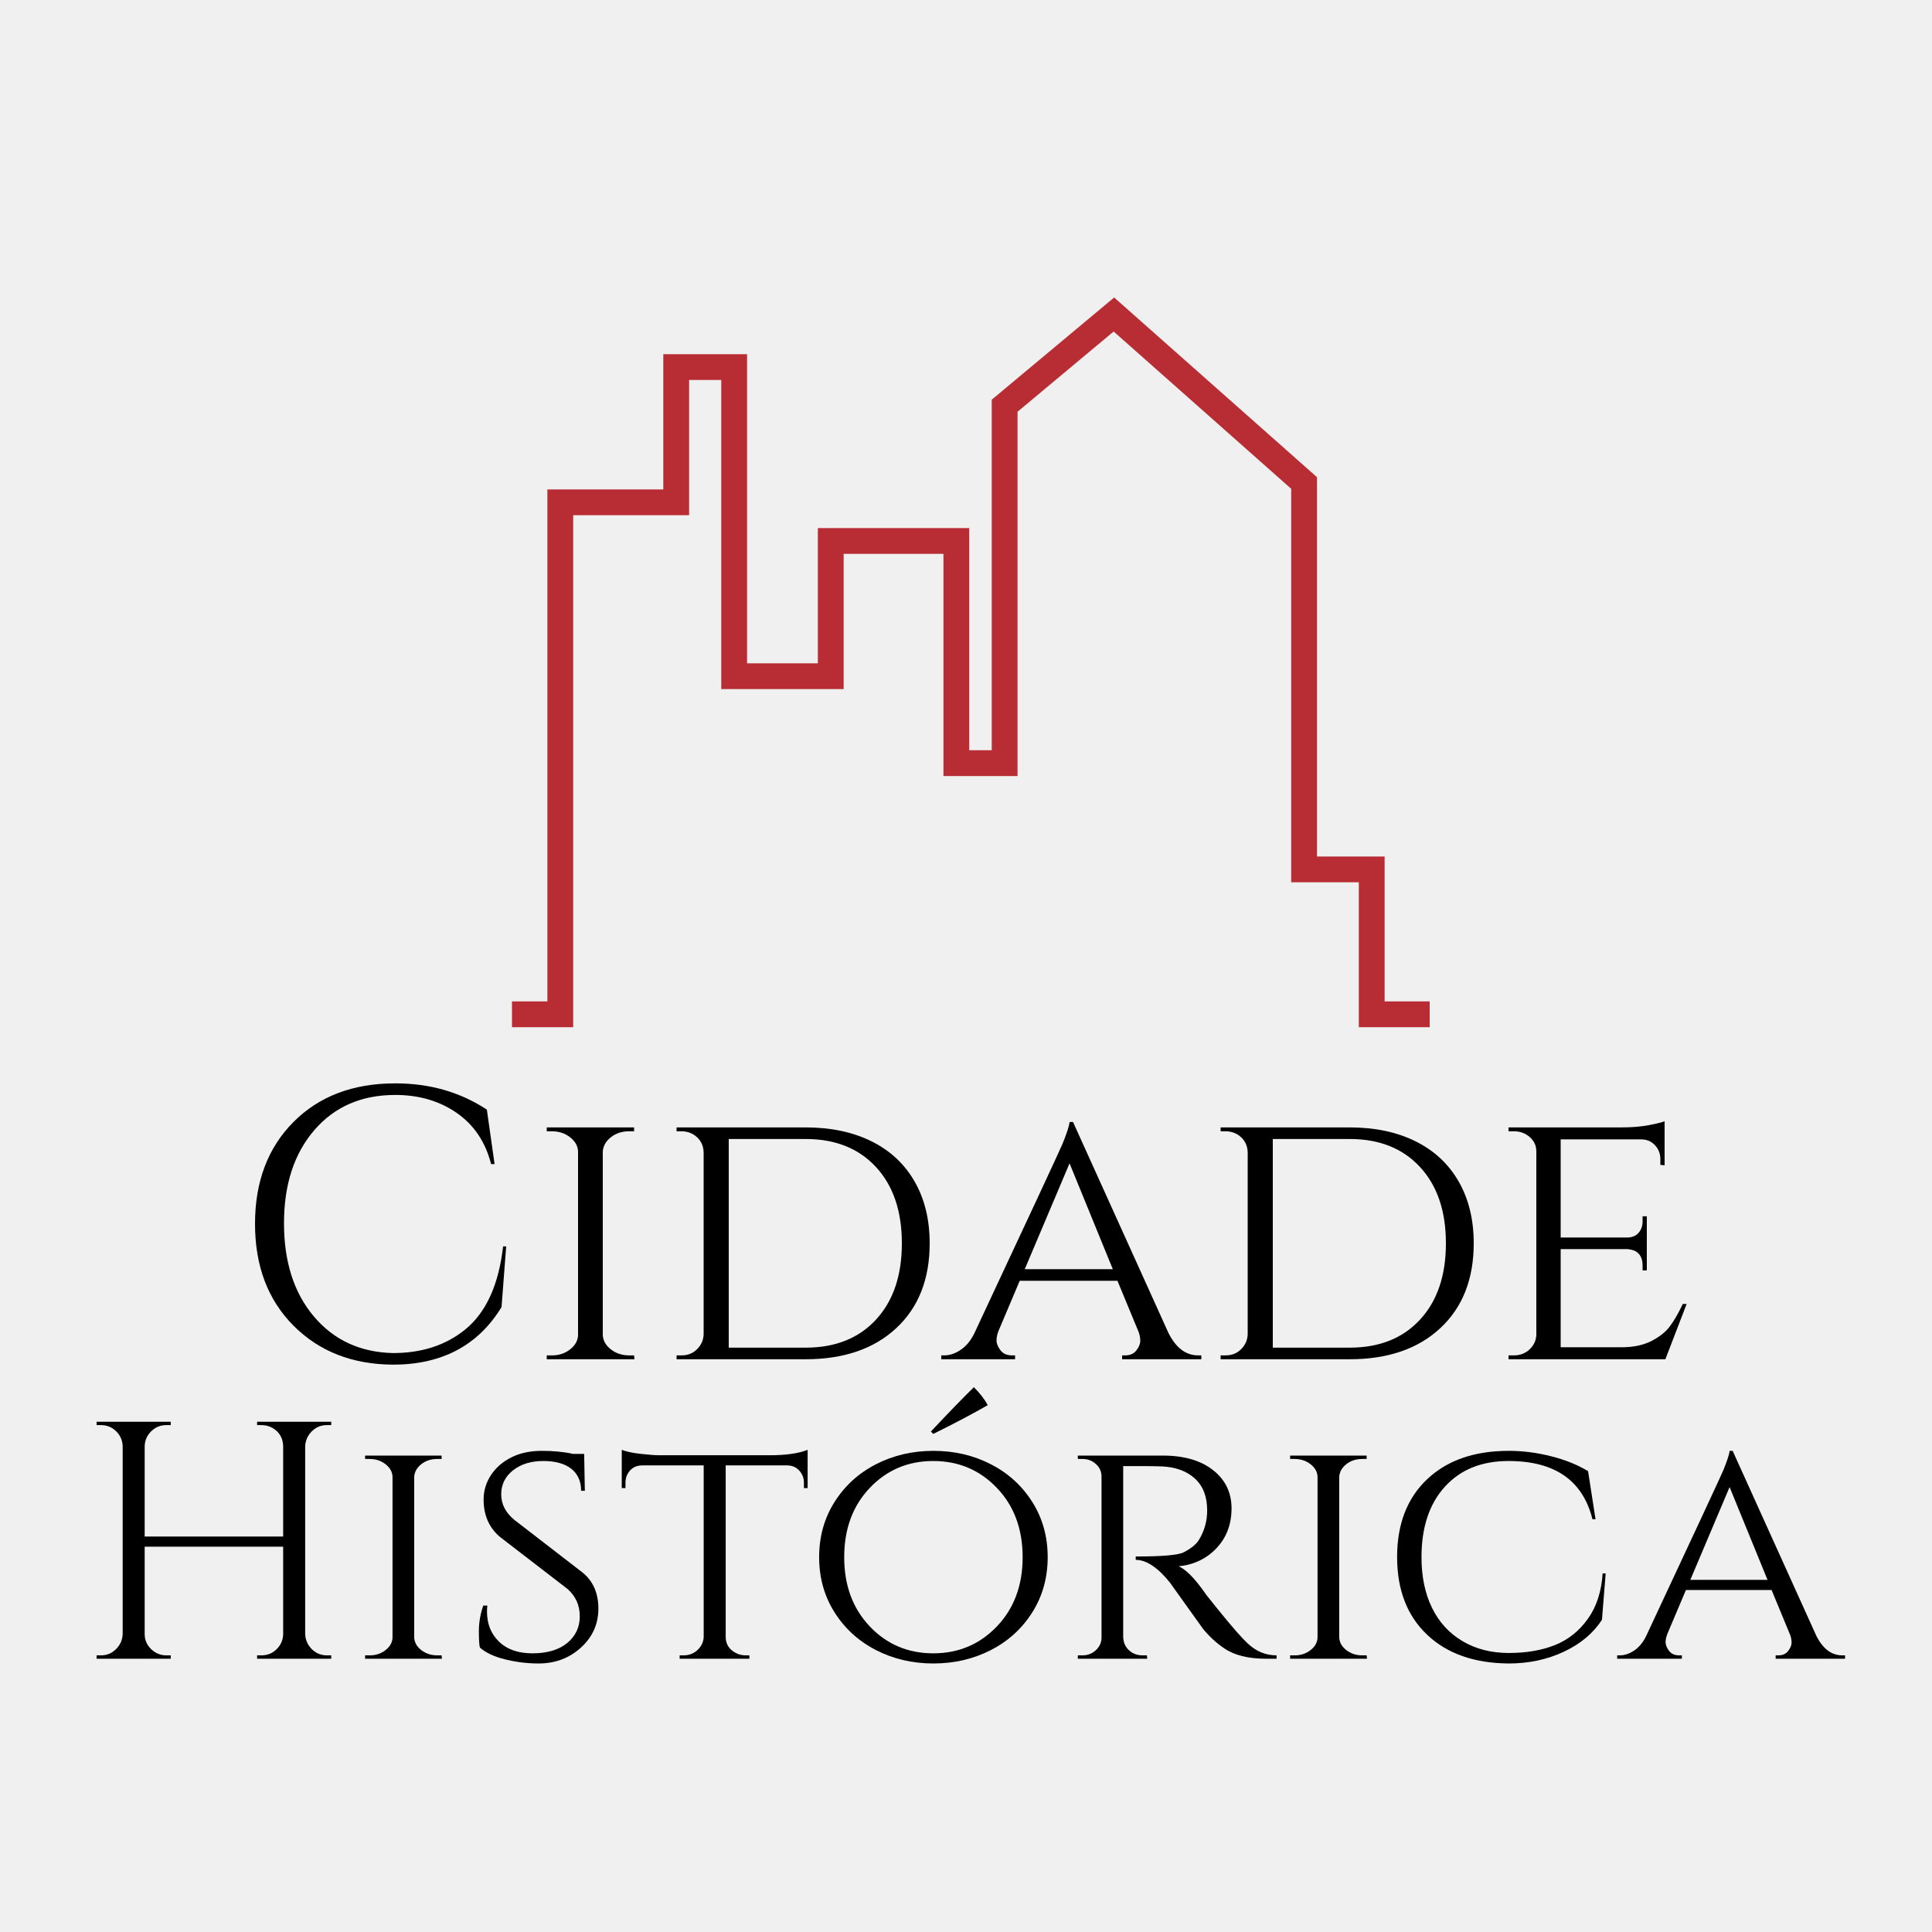
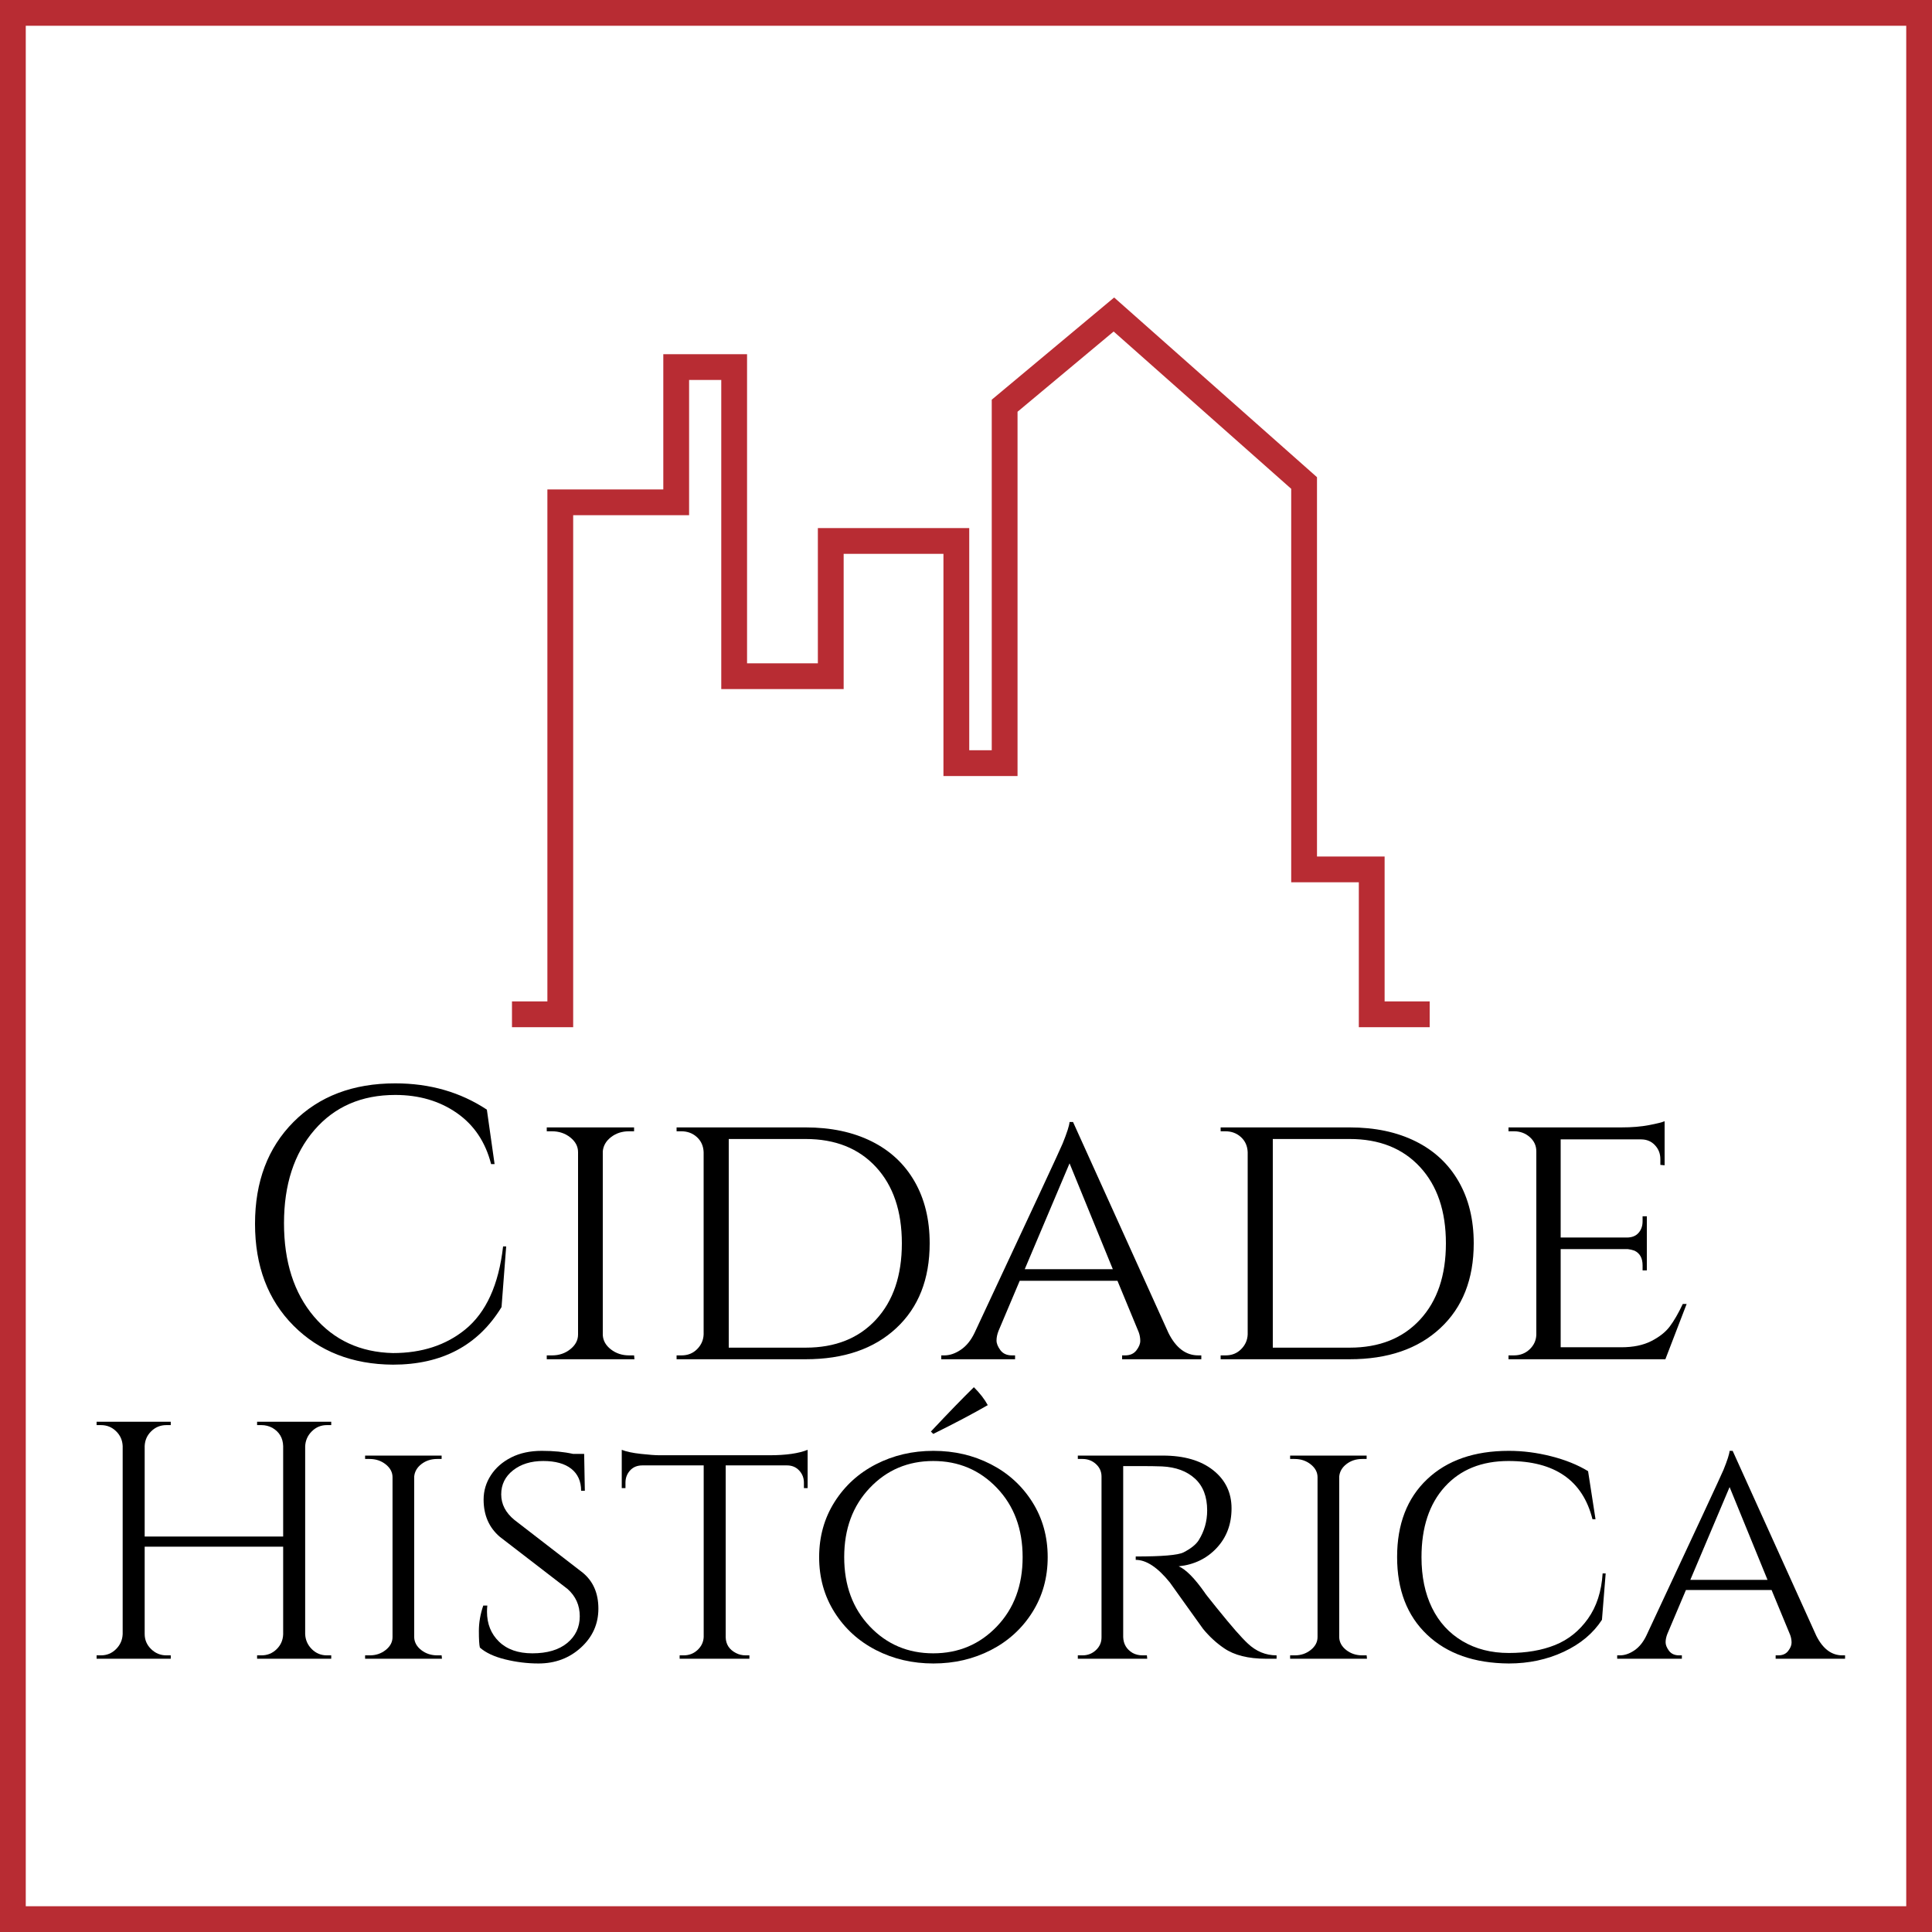
<svg xmlns="http://www.w3.org/2000/svg" width="100%" height="100%" viewBox="0 0 200 200" version="1.1" xml:space="preserve" style="fill-rule:evenodd;clip-rule:evenodd;stroke-miterlimit:1.5;">
+   <rect x="0" y="0" width="200" height="200" style="fill:white;" />
+   <path d="M200,200L0,200L0,0L200,0L200,200ZM2.667,197.333L197.333,197.333L197.333,2.667L2.667,2.667L2.667,197.333Z" style="fill:rgb(184,44,51);" />
  <g transform="matrix(1,0,0,1,-10.1772,-0.810127)">
    <path d="M50.857,142.079C46.644,142.052 43.211,140.706 40.557,138.039C37.904,135.372 36.577,131.859 36.577,127.499C36.577,123.139 37.904,119.626 40.557,116.959C43.211,114.292 46.724,112.959 51.097,112.959C54.671,112.959 57.831,113.866 60.577,115.679L61.377,121.319L61.017,121.319C60.431,119.026 59.244,117.259 57.457,116.019C55.671,114.779 53.551,114.159 51.097,114.159C47.604,114.159 44.811,115.372 42.717,117.799C40.624,120.226 39.577,123.439 39.577,127.439C39.577,131.439 40.611,134.659 42.677,137.099C44.744,139.539 47.471,140.799 50.857,140.879C53.844,140.879 56.337,140.066 58.337,138.439C60.497,136.679 61.804,133.812 62.257,129.839L62.577,129.839L62.097,136.119C59.671,140.092 55.924,142.079 50.857,142.079Z" style="fill-rule:nonzero;" />
    <path d="M67.337,141.119C68.057,141.119 68.684,140.906 69.217,140.479C69.751,140.052 70.017,139.546 70.017,138.959L70.017,120.079C70.017,119.492 69.751,118.986 69.217,118.559C68.684,118.132 68.044,117.919 67.297,117.919L66.777,117.919L66.777,117.519L75.817,117.519L75.817,117.919L75.297,117.919C74.577,117.919 73.957,118.119 73.437,118.519C72.917,118.919 72.631,119.412 72.577,119.999L72.577,138.999C72.604,139.586 72.884,140.086 73.417,140.499C73.951,140.912 74.577,141.119 75.297,141.119L75.817,141.119L75.857,141.519L66.777,141.519L66.777,141.119L67.337,141.119Z" style="fill-rule:nonzero;" />
    <path d="M106.417,129.519C106.417,133.226 105.264,136.152 102.957,138.299C100.651,140.446 97.524,141.519 93.577,141.519L80.217,141.519L80.217,141.119L80.737,141.119C81.377,141.119 81.911,140.906 82.337,140.479C82.764,140.052 82.991,139.546 83.017,138.959L83.017,120.079C82.991,119.439 82.757,118.919 82.317,118.519C81.877,118.119 81.337,117.919 80.697,117.919L80.217,117.919L80.217,117.519L93.577,117.519C96.191,117.519 98.464,117.999 100.397,118.959C102.331,119.919 103.817,121.306 104.857,123.119C105.897,124.932 106.417,127.066 106.417,129.519ZM85.617,118.719L85.617,140.319L93.577,140.319C96.644,140.319 99.071,139.352 100.857,137.419C102.644,135.486 103.537,132.852 103.537,129.519C103.537,126.186 102.644,123.552 100.857,121.619C99.071,119.686 96.644,118.719 93.577,118.719L85.617,118.719Z" style="fill-rule:nonzero;" />
    <path d="M134.217,141.119L134.537,141.119L134.537,141.519L126.337,141.519L126.337,141.119L126.657,141.119C127.164,141.119 127.551,140.946 127.817,140.599C128.084,140.252 128.217,139.926 128.217,139.619C128.217,139.312 128.164,139.012 128.057,138.719L125.857,133.399L115.737,133.399L113.537,138.599C113.404,138.946 113.337,139.272 113.337,139.579C113.337,139.886 113.471,140.219 113.737,140.579C114.004,140.939 114.404,141.119 114.937,141.119L115.257,141.119L115.257,141.519L107.617,141.519L107.617,141.119L107.937,141.119C108.497,141.119 109.064,140.926 109.637,140.539C110.211,140.152 110.684,139.572 111.057,138.799C116.897,126.319 119.937,119.786 120.177,119.199C120.631,118.079 120.871,117.332 120.897,116.959L121.257,116.959L131.137,138.799C131.911,140.346 132.937,141.119 134.217,141.119ZM116.257,132.199L125.377,132.199L120.897,121.239L116.257,132.199Z" style="fill-rule:nonzero;" />
    <path d="M162.737,129.519C162.737,133.226 161.584,136.152 159.277,138.299C156.971,140.446 153.844,141.519 149.897,141.519L136.537,141.519L136.537,141.119L137.057,141.119C137.697,141.119 138.231,140.906 138.657,140.479C139.084,140.052 139.311,139.546 139.337,138.959L139.337,120.079C139.311,119.439 139.077,118.919 138.637,118.519C138.197,118.119 137.657,117.919 137.017,117.919L136.537,117.919L136.537,117.519L149.897,117.519C152.511,117.519 154.784,117.999 156.717,118.959C158.651,119.919 160.137,121.306 161.177,123.119C162.217,124.932 162.737,127.066 162.737,129.519ZM141.937,118.719L141.937,140.319L149.897,140.319C152.964,140.319 155.391,139.352 157.177,137.419C158.964,135.486 159.857,132.852 159.857,129.519C159.857,126.186 158.964,123.552 157.177,121.619C155.391,119.686 152.964,118.719 149.897,118.719L141.937,118.719Z" style="fill-rule:nonzero;" />
    <path d="M166.897,141.119C167.537,141.119 168.077,140.912 168.517,140.499C168.957,140.086 169.191,139.586 169.217,138.999L169.217,119.999C169.217,119.412 168.991,118.919 168.537,118.519C168.084,118.119 167.537,117.919 166.897,117.919L166.337,117.919L166.337,117.519L178.017,117.519C179.111,117.519 180.071,117.439 180.897,117.279C181.724,117.119 182.257,116.986 182.497,116.879L182.497,121.439L182.057,121.399L182.057,120.799C182.057,120.239 181.871,119.759 181.497,119.359C181.124,118.959 180.644,118.759 180.057,118.759L171.737,118.759L171.737,128.919L178.577,128.919C179.111,128.919 179.517,128.759 179.797,128.439C180.077,128.119 180.217,127.719 180.217,127.239L180.217,126.719L180.657,126.719L180.657,132.319L180.217,132.319L180.217,131.799C180.217,131.052 179.937,130.546 179.377,130.279C179.164,130.199 178.937,130.146 178.697,130.119L171.737,130.119L171.737,140.279L178.017,140.279C179.244,140.279 180.277,140.066 181.117,139.639C181.957,139.212 182.597,138.706 183.037,138.119C183.477,137.532 183.924,136.759 184.377,135.799L184.777,135.799L182.577,141.519L166.337,141.519L166.337,141.119L166.897,141.119Z" style="fill-rule:nonzero;" />
  </g>
  <g transform="matrix(0.984901,0,0,0.984901,-5.31814,2.30893)">
    <path d="M32.884,171.644C33.501,171.644 34.029,171.431 34.468,171.004C34.907,170.576 35.138,170.055 35.162,169.438L35.162,160.22L20.606,160.22L20.606,169.402C20.606,170.019 20.832,170.547 21.283,170.986C21.733,171.425 22.267,171.644 22.884,171.644L23.347,171.644L23.347,172L15.553,172L15.553,171.644L16.016,171.644C16.632,171.644 17.16,171.425 17.599,170.986C18.038,170.547 18.27,170.019 18.293,169.402L18.293,149.651C18.27,149.034 18.038,148.512 17.599,148.085C17.16,147.658 16.632,147.444 16.016,147.444L15.553,147.444L15.553,147.089L23.347,147.089L23.347,147.444L22.884,147.444C22.267,147.444 21.739,147.658 21.3,148.085C20.861,148.512 20.63,149.034 20.606,149.651L20.606,159.153L35.162,159.153L35.162,149.651C35.138,148.797 34.758,148.156 34.023,147.729C33.667,147.539 33.288,147.444 32.884,147.444L32.422,147.444L32.422,147.089L40.215,147.089L40.215,147.444L39.753,147.444C39.136,147.444 38.608,147.664 38.169,148.103C37.73,148.542 37.499,149.07 37.475,149.687L37.475,169.402C37.499,170.019 37.73,170.547 38.169,170.986C38.608,171.425 39.136,171.644 39.753,171.644L40.215,171.644L40.215,172L32.422,172L32.422,171.644L32.884,171.644Z" style="fill-rule:nonzero;" />
    <path d="M44.272,171.644C44.913,171.644 45.47,171.454 45.945,171.075C46.419,170.695 46.657,170.244 46.657,169.722L46.657,152.925C46.657,152.403 46.419,151.952 45.945,151.573C45.47,151.193 44.901,151.003 44.237,151.003L43.774,151.003L43.774,150.647L51.817,150.647L51.817,151.003L51.354,151.003C50.714,151.003 50.162,151.181 49.699,151.537C49.237,151.893 48.982,152.332 48.934,152.854L48.934,169.758C48.958,170.28 49.207,170.725 49.682,171.093C50.156,171.46 50.714,171.644 51.354,171.644L51.817,171.644L51.852,172L43.774,172L43.774,171.644L44.272,171.644Z" style="fill-rule:nonzero;" />
    <path d="M55.838,170.826C55.767,170.541 55.732,169.96 55.732,169.082C55.732,168.204 55.886,167.314 56.194,166.413L56.621,166.413C56.597,166.626 56.586,166.84 56.586,167.053C56.586,168.334 57.007,169.384 57.849,170.203C58.691,171.021 59.86,171.431 61.354,171.431C62.92,171.431 64.142,171.069 65.02,170.345C65.898,169.622 66.337,168.684 66.337,167.534C66.337,166.383 65.91,165.428 65.055,164.669L57.938,159.188C56.799,158.216 56.23,156.911 56.23,155.274C56.23,154.348 56.485,153.494 56.995,152.711C57.505,151.929 58.217,151.306 59.13,150.843C60.044,150.38 61.117,150.149 62.351,150.149C63.585,150.149 64.676,150.256 65.625,150.469L66.799,150.469L66.87,154.348L66.479,154.348C66.479,153.352 66.135,152.581 65.447,152.035C64.759,151.49 63.774,151.217 62.493,151.217C61.212,151.217 60.156,151.543 59.326,152.195C58.495,152.848 58.08,153.69 58.08,154.722C58.08,155.754 58.543,156.65 59.468,157.409L66.657,162.961C67.748,163.862 68.294,165.12 68.294,166.733C68.294,168.346 67.683,169.711 66.461,170.826C65.239,171.941 63.751,172.498 61.995,172.498C60.832,172.498 59.67,172.356 58.507,172.071C57.345,171.786 56.455,171.371 55.838,170.826Z" style="fill-rule:nonzero;" />
    <path d="M81.675,151.679L81.675,169.758C81.699,170.493 82.055,171.039 82.743,171.395C83.051,171.561 83.395,171.644 83.775,171.644L84.166,171.644L84.166,172L76.835,172L76.835,171.644L77.262,171.644C77.831,171.644 78.318,171.454 78.721,171.075C79.124,170.695 79.338,170.244 79.362,169.722L79.362,151.679L72.92,151.679C72.375,151.679 71.942,151.857 71.621,152.213C71.301,152.569 71.141,152.996 71.141,153.494L71.141,154.064L70.75,154.064L70.75,150.042C71.224,150.232 71.894,150.375 72.76,150.469C73.626,150.564 74.273,150.612 74.7,150.612L86.301,150.612C88.01,150.612 89.338,150.422 90.287,150.042L90.287,154.064L89.896,154.064L89.896,153.494C89.896,152.996 89.73,152.569 89.397,152.213C89.065,151.857 88.638,151.679 88.116,151.679L81.675,151.679Z" style="fill-rule:nonzero;" />
    <path d="M103.49,148.37L103.241,148.121C105.068,146.175 106.574,144.621 107.761,143.459C108.401,144.099 108.888,144.728 109.22,145.345C107.701,146.223 105.792,147.231 103.49,148.37ZM97.476,151.555C99.303,150.618 101.313,150.149 103.508,150.149C105.703,150.149 107.713,150.618 109.54,151.555C111.367,152.492 112.82,153.815 113.9,155.523C114.979,157.231 115.519,159.165 115.519,161.324C115.519,163.483 114.979,165.416 113.9,167.124C112.82,168.833 111.367,170.155 109.54,171.093C107.713,172.03 105.703,172.498 103.508,172.498C101.313,172.498 99.303,172.03 97.476,171.093C95.649,170.155 94.196,168.833 93.116,167.124C92.037,165.416 91.497,163.483 91.497,161.324C91.497,159.165 92.037,157.231 93.116,155.523C94.196,153.815 95.649,152.492 97.476,151.555ZM96.818,168.601C98.609,170.488 100.833,171.431 103.49,171.431C106.147,171.431 108.378,170.488 110.181,168.601C111.984,166.715 112.885,164.289 112.885,161.324C112.885,158.358 111.984,155.932 110.181,154.046C108.378,152.16 106.147,151.217 103.49,151.217C100.833,151.217 98.609,152.16 96.818,154.046C95.026,155.932 94.131,158.358 94.131,161.324C94.131,164.289 95.026,166.715 96.818,168.601Z" style="fill-rule:nonzero;" />
    <path d="M125.341,151.751L123.455,151.751L123.455,169.722C123.479,170.458 123.811,171.015 124.451,171.395C124.76,171.561 125.104,171.644 125.483,171.644L125.946,171.644L125.982,172L118.686,172L118.686,171.644L119.184,171.644C119.73,171.644 120.199,171.46 120.59,171.093C120.982,170.725 121.177,170.28 121.177,169.758L121.177,152.854C121.177,152.332 120.982,151.893 120.59,151.537C120.199,151.181 119.73,151.003 119.184,151.003L118.686,151.003L118.686,150.647L127.619,150.647C129.849,150.647 131.61,151.157 132.903,152.178C134.196,153.198 134.843,154.538 134.843,156.199C134.843,157.86 134.321,159.248 133.277,160.363C132.233,161.478 130.905,162.118 129.291,162.285C130.05,162.617 130.964,163.542 132.032,165.06C132.008,165.06 132.417,165.582 133.259,166.626C134.102,167.67 134.778,168.483 135.288,169.064C135.798,169.645 136.219,170.09 136.551,170.399C137.429,171.229 138.437,171.644 139.576,171.644L139.576,172L138.473,172C136.599,172 135.128,171.632 134.06,170.897C133.253,170.351 132.518,169.675 131.854,168.868C131.711,168.678 131.112,167.842 130.056,166.359C129.001,164.877 128.437,164.088 128.366,163.993C127.085,162.403 125.887,161.608 124.772,161.608L124.772,161.253C127.547,161.253 129.22,161.11 129.79,160.825C130.572,160.422 131.106,159.995 131.391,159.544C131.984,158.595 132.281,157.551 132.281,156.413C132.281,154.965 131.854,153.85 130.999,153.067C130.145,152.284 128.995,151.857 127.547,151.786C126.907,151.762 126.171,151.751 125.341,151.751Z" style="fill-rule:nonzero;" />
    <path d="M141.498,171.644C142.138,171.644 142.696,171.454 143.17,171.075C143.645,170.695 143.882,170.244 143.882,169.722L143.882,152.925C143.882,152.403 143.645,151.952 143.17,151.573C142.696,151.193 142.127,151.003 141.462,151.003L141,151.003L141,150.647L149.042,150.647L149.042,151.003L148.58,151.003C147.939,151.003 147.388,151.181 146.925,151.537C146.462,151.893 146.207,152.332 146.16,152.854L146.16,169.758C146.184,170.28 146.433,170.725 146.907,171.093C147.382,171.46 147.939,171.644 148.58,171.644L149.042,171.644L149.078,172L141,172L141,171.644L141.498,171.644Z" style="fill-rule:nonzero;" />
    <path d="M163.989,172.498C160.359,172.475 157.495,171.466 155.395,169.473C153.295,167.48 152.245,164.758 152.245,161.306C152.245,157.854 153.295,155.131 155.395,153.139C157.495,151.146 160.359,150.149 163.989,150.149C165.46,150.149 166.943,150.339 168.438,150.719C169.932,151.098 171.225,151.62 172.317,152.284L173.1,157.338L172.779,157.338C171.759,153.257 168.817,151.217 163.954,151.217C161.13,151.217 158.9,152.118 157.263,153.921C155.626,155.725 154.808,158.192 154.808,161.324C154.808,163.364 155.175,165.138 155.911,166.644C156.646,168.151 157.714,169.319 159.114,170.149C160.514,170.98 162.139,171.395 163.989,171.395C165.84,171.395 167.459,171.116 168.847,170.559C170.235,170.001 171.386,169.082 172.299,167.801C173.212,166.519 173.728,164.93 173.847,163.032L174.167,163.032L173.776,167.907C172.851,169.331 171.51,170.452 169.755,171.27C167.999,172.089 166.077,172.498 163.989,172.498Z" style="fill-rule:nonzero;" />
    <path d="M199.043,171.644L199.328,171.644L199.328,172L192.032,172L192.032,171.644L192.317,171.644C192.768,171.644 193.112,171.49 193.349,171.181C193.586,170.873 193.705,170.582 193.705,170.31C193.705,170.037 193.658,169.77 193.563,169.509L191.605,164.776L182.602,164.776L180.644,169.402C180.526,169.711 180.466,170.001 180.466,170.274C180.466,170.547 180.585,170.843 180.822,171.164C181.06,171.484 181.415,171.644 181.89,171.644L182.175,171.644L182.175,172L175.377,172L175.377,171.644L175.662,171.644C176.16,171.644 176.664,171.472 177.175,171.128C177.685,170.784 178.106,170.268 178.438,169.58C183.634,158.477 186.338,152.664 186.552,152.142C186.955,151.146 187.169,150.481 187.192,150.149L187.513,150.149L196.303,169.58C196.991,170.956 197.904,171.644 199.043,171.644ZM183.064,163.708L191.178,163.708L187.192,153.957L183.064,163.708Z" style="fill-rule:nonzero;" />
  </g>
  <g transform="matrix(1,0,0,1,1.38608,0.405063)">
    <path d="M51.614,104.595L56.614,104.595L56.614,51.595L68.614,51.595L68.614,37.595L74.614,37.595L74.614,69.595L84.614,69.595L84.614,55.595L97.614,55.595L97.614,78.595L102.614,78.595L102.614,41.595L113.924,32.152L133.614,49.595L133.614,89.595L140.614,89.595L140.614,104.595L146.614,104.595" style="fill:none;stroke:rgb(184,44,51);stroke-width:2.67px;" />
  </g>
</svg>
